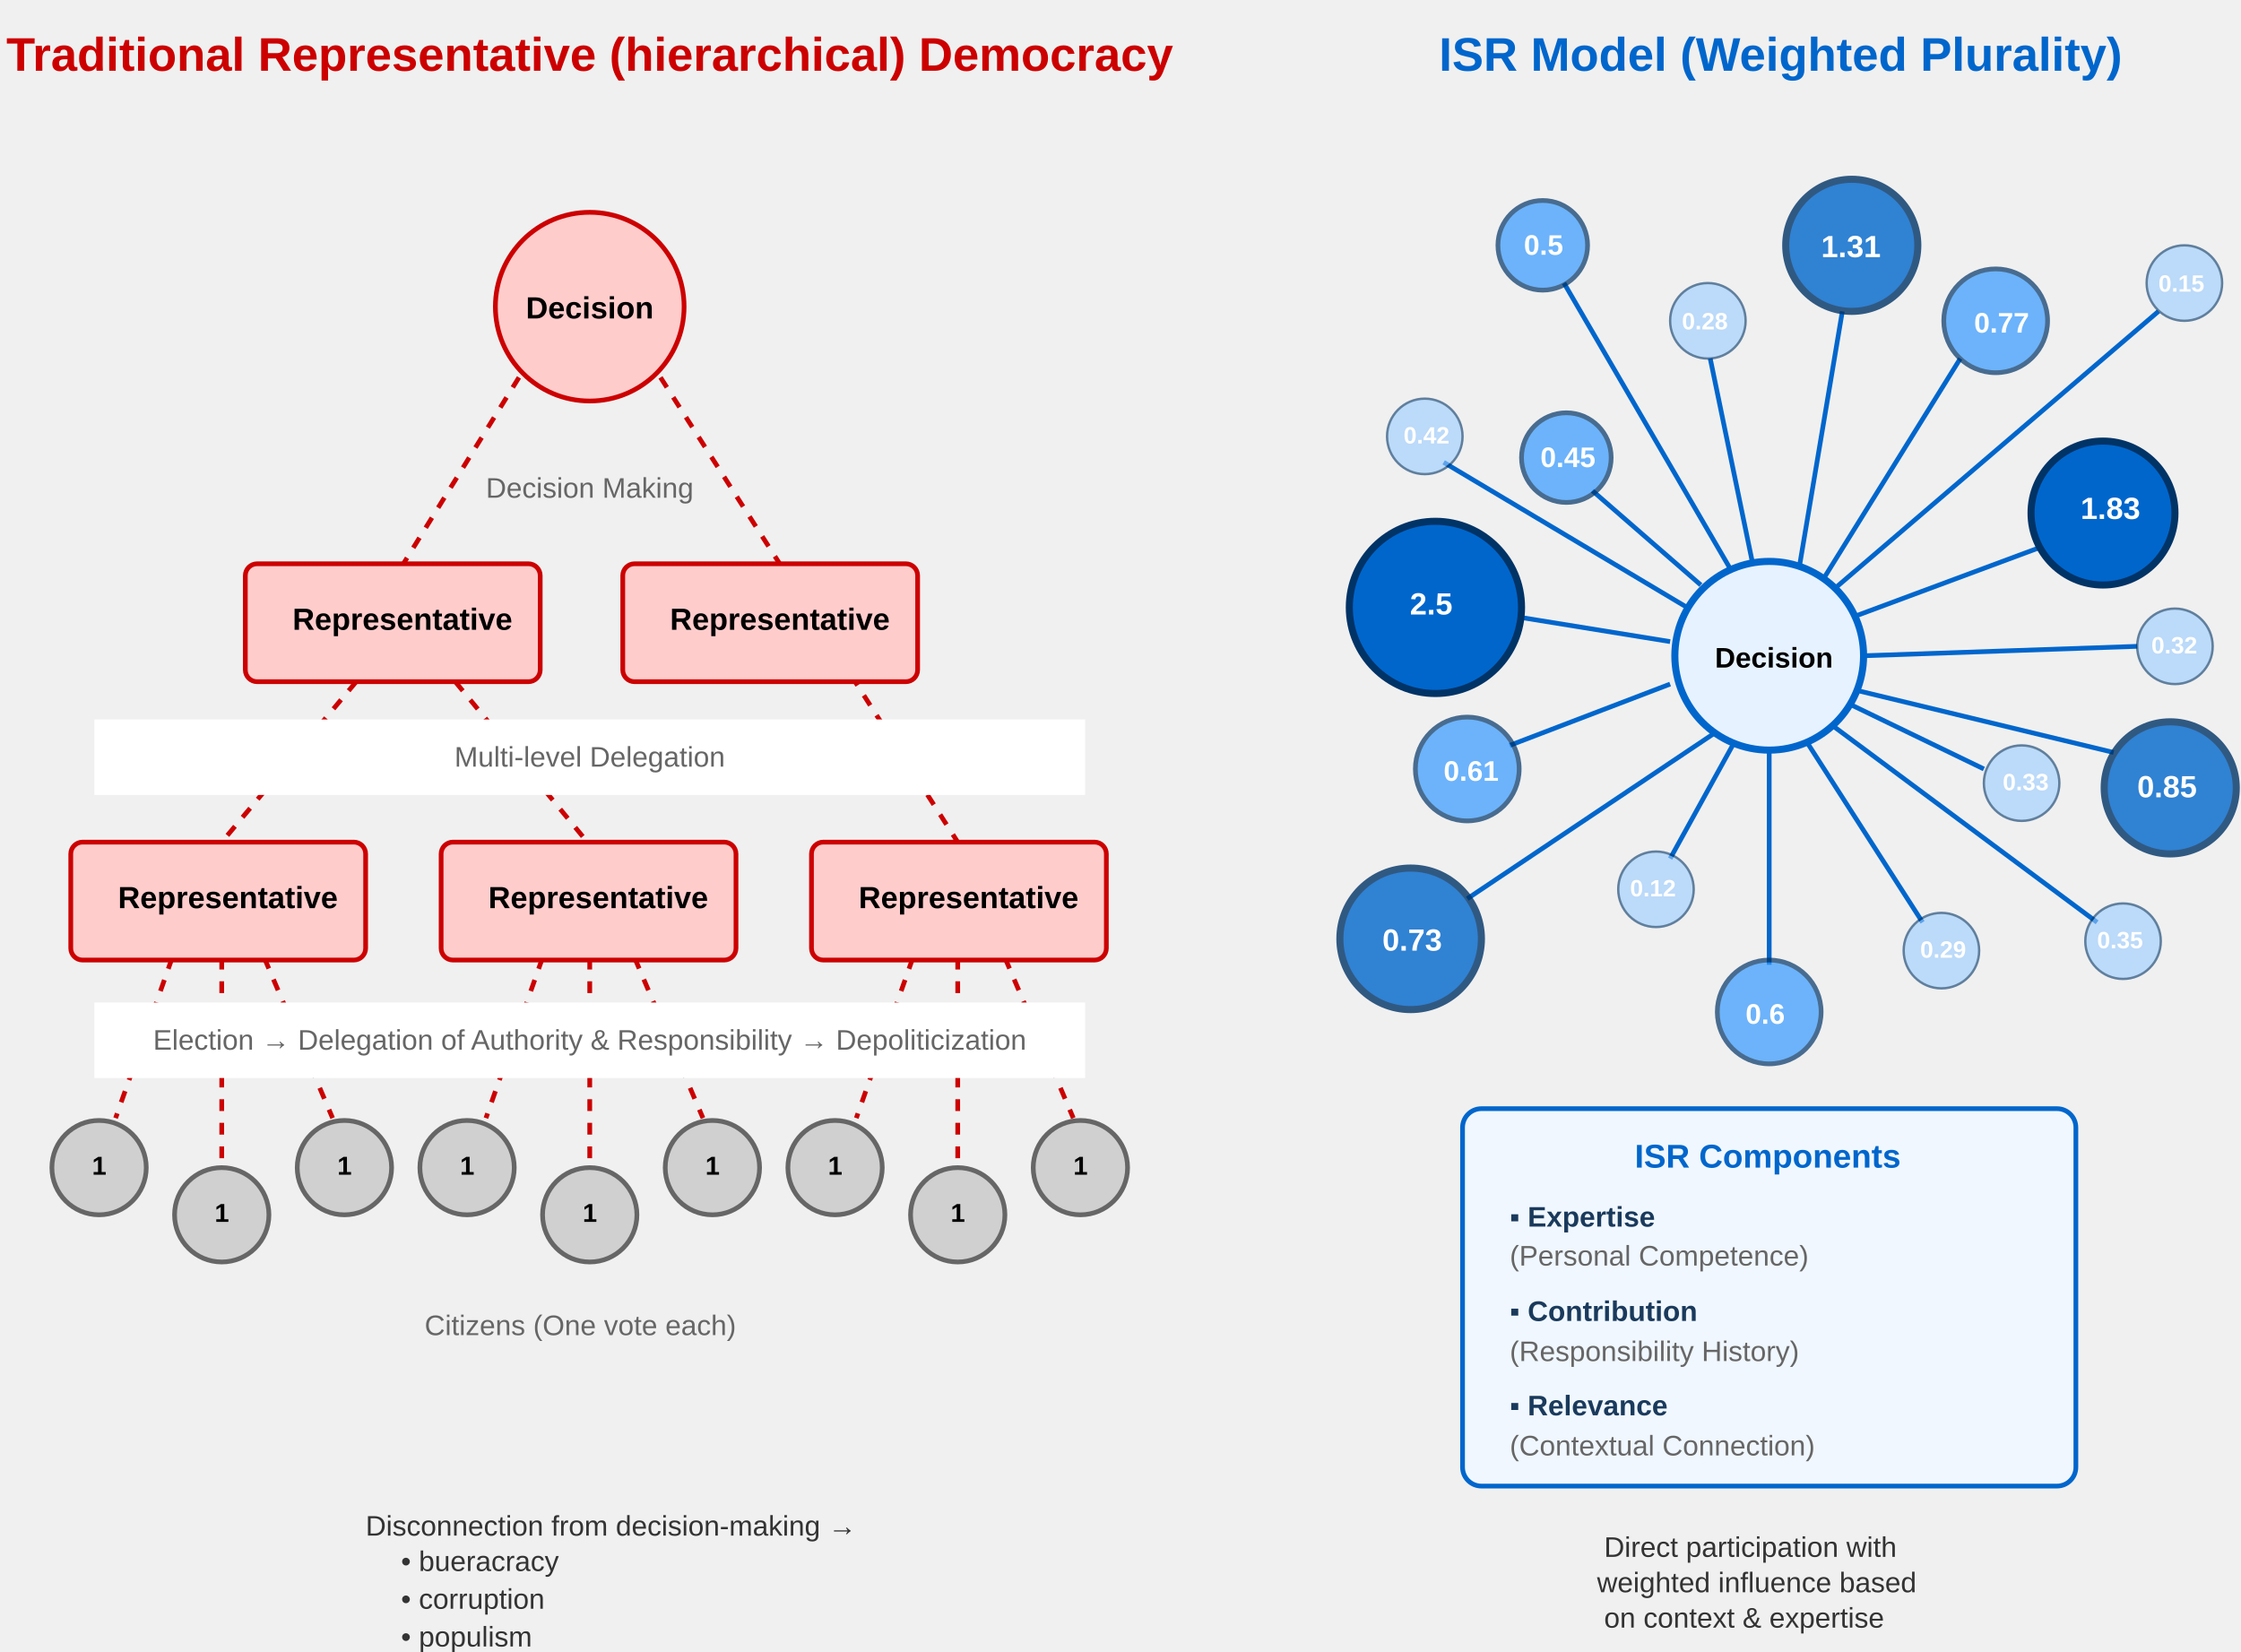
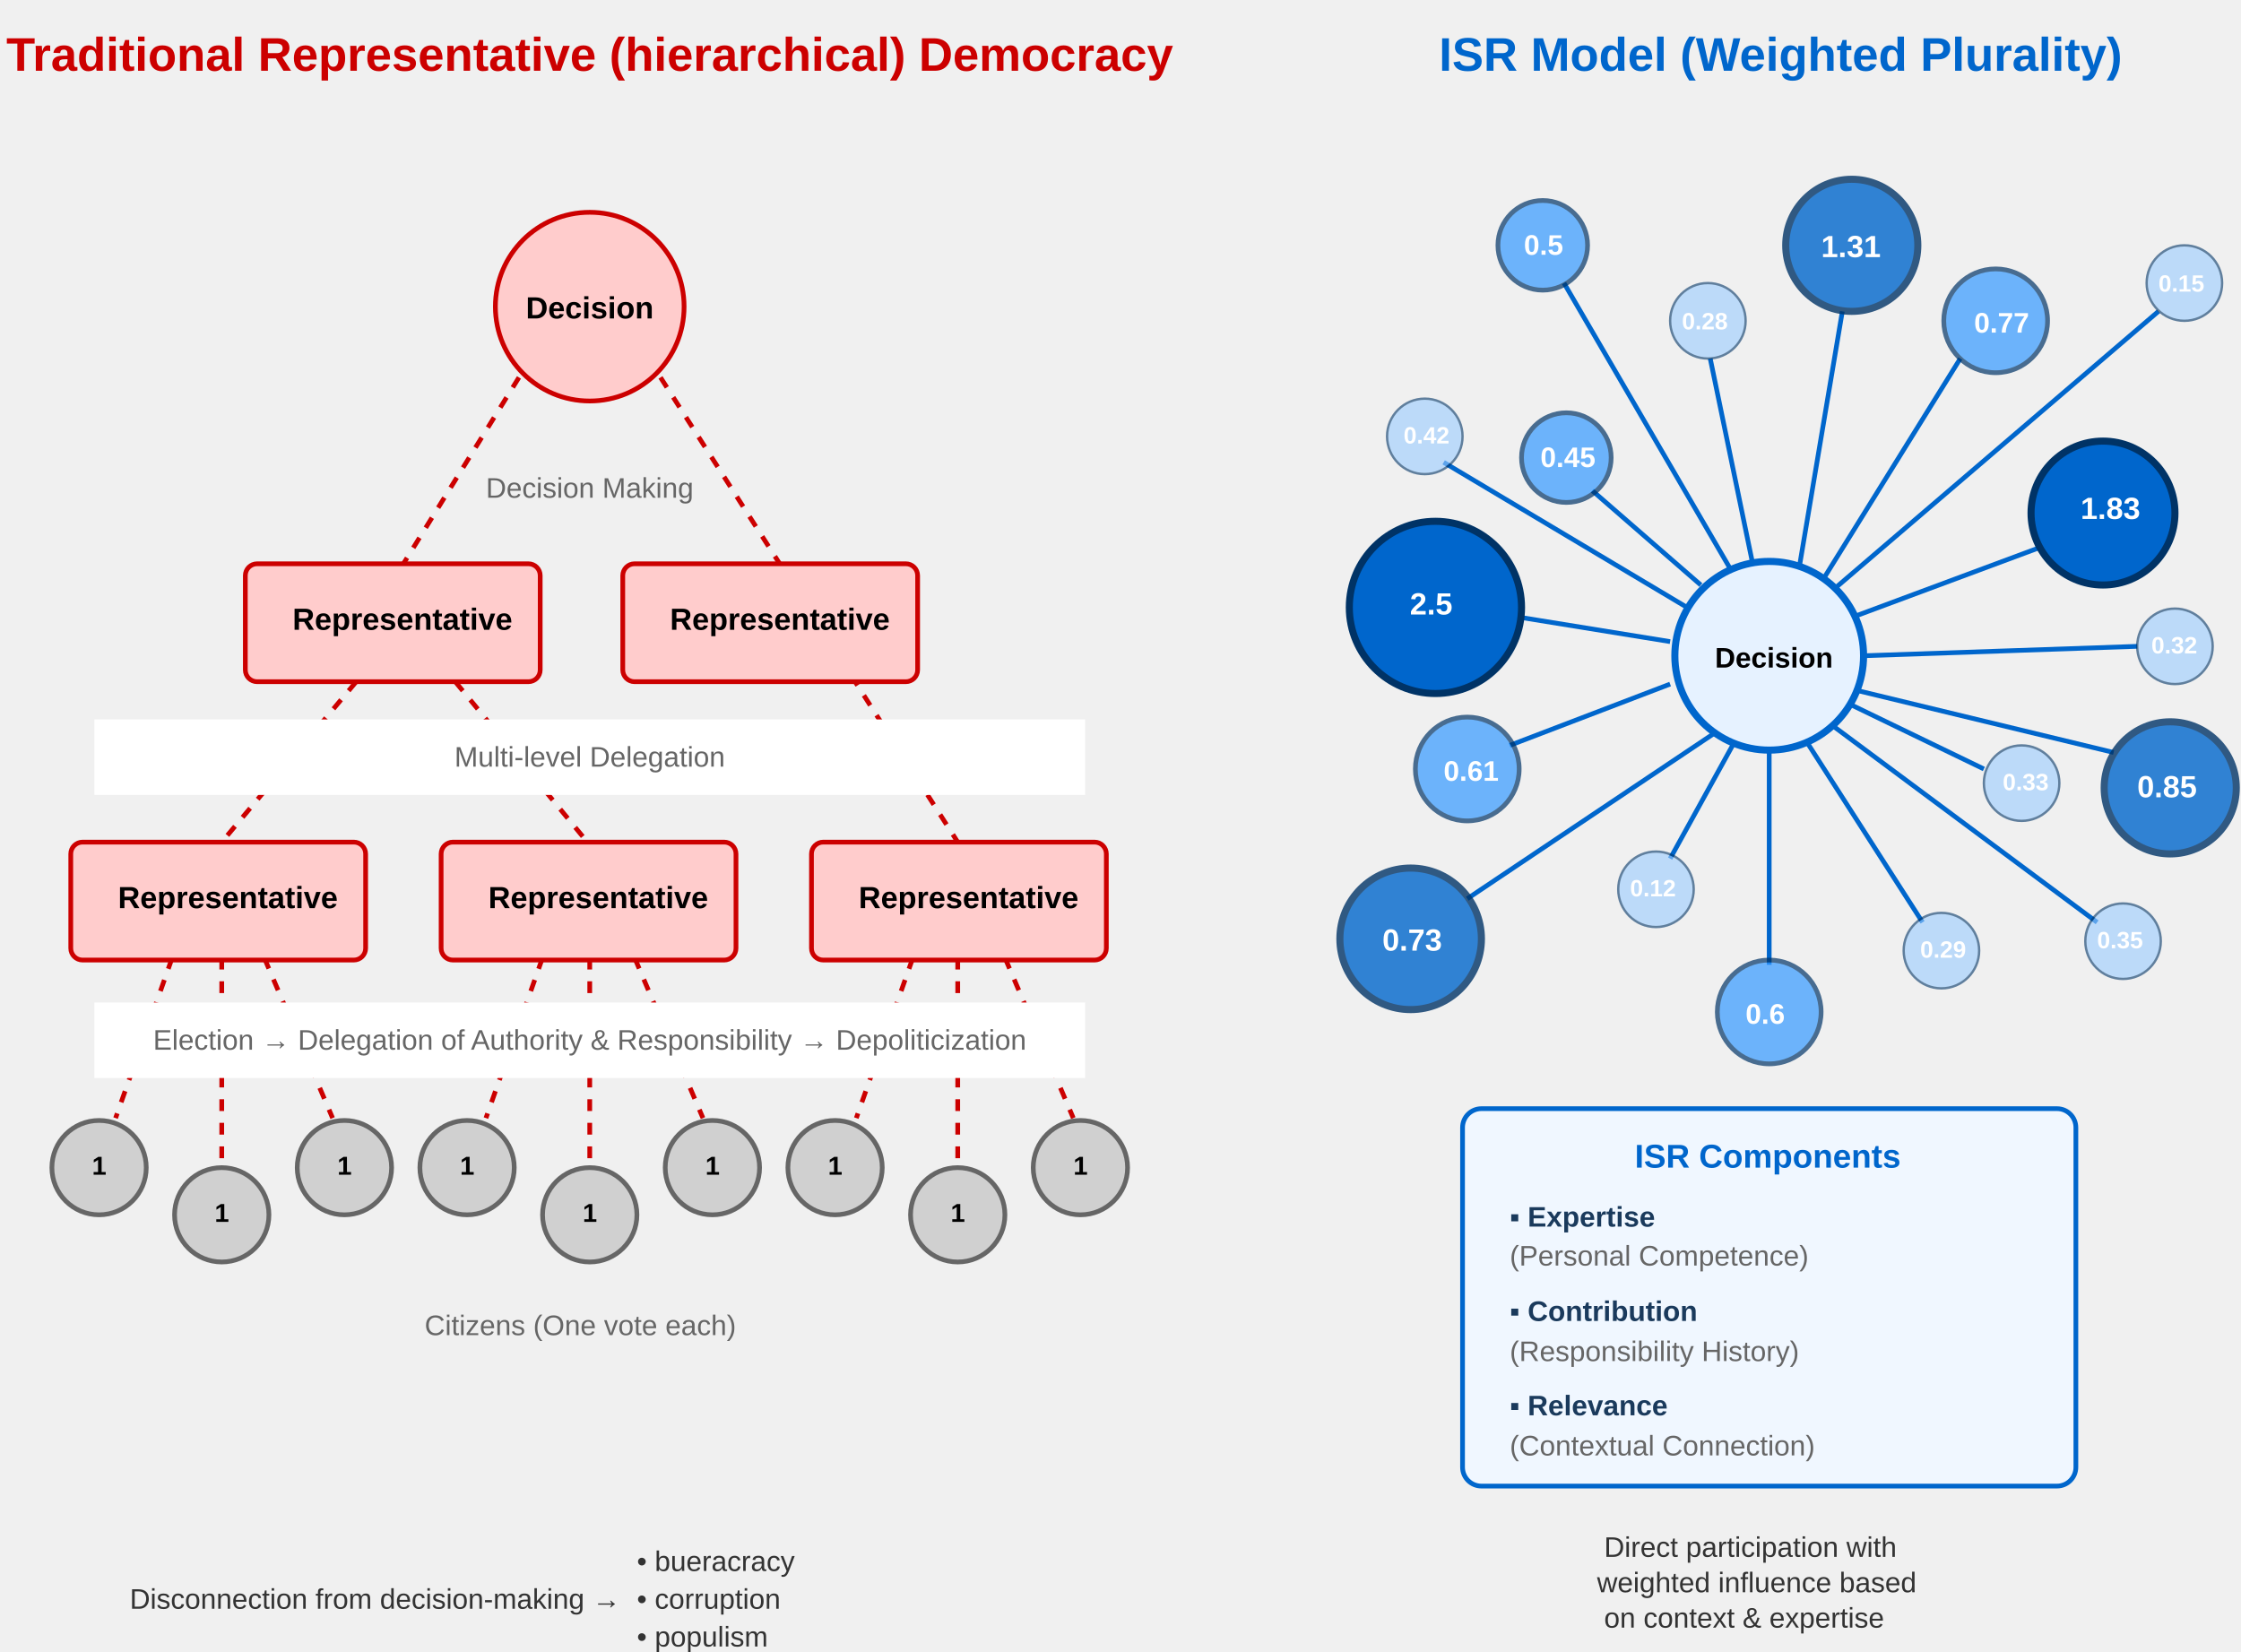
<svg xmlns="http://www.w3.org/2000/svg" viewBox="0 0 950 700">
  <defs>
    <style>text { font-family: Arial, sans-serif; }</style>
  </defs>
  <g>
    <text fill="#CC0000" font-size="20" font-weight="bold" text-anchor="middle" x="250" y="30">Traditional Representative (hierarchical) Democracy</text>
    <path d="M220 160L171 239" stroke="#CC0000" stroke-width="2" stroke-dasharray="5 5" />
    <path d="M280 160L406 357" stroke="#CC0000" stroke-width="2" stroke-dasharray="5 5" />
    <path d="M193 289L249 357" stroke="#CC0000" stroke-width="2" stroke-dasharray="5 5" />
    <path d="M151 289L94 357" stroke="#CC0000" stroke-width="2" stroke-dasharray="5 5" />
    <path d="M73 406L49 474" stroke="#CC0000" stroke-width="2" stroke-dasharray="5 5" />
    <path d="M94 406L94 492" stroke="#CC0000" stroke-width="2" stroke-dasharray="5 5" />
    <path d="M426 406L455 474" stroke="#CC0000" stroke-width="2" stroke-dasharray="5 5" />
    <path d="M387 406L363 474" stroke="#CC0000" stroke-width="2" stroke-dasharray="5 5" />
    <path d="M406 406L406 492" stroke="#CC0000" stroke-width="2" stroke-dasharray="5 5" />
    <path d="M269 406L298 474" stroke="#CC0000" stroke-width="2" stroke-dasharray="5 5" />
    <path d="M230 406L206 474" stroke="#CC0000" stroke-width="2" stroke-dasharray="5 5" />
    <path d="M250 406L250 492" stroke="#CC0000" stroke-width="2" stroke-dasharray="5 5" />
    <path d="M112 406L141 474" stroke="#CC0000" stroke-width="2" stroke-dasharray="5 5" />
    <circle cx="42" cy="495" r="20" fill="#D0D0D0" stroke="#666666" stroke-width="2" />
    <circle cx="94" cy="515" r="20" fill="#D0D0D0" stroke="#666666" stroke-width="2" />
    <circle cx="146" cy="495" r="20" fill="#D0D0D0" stroke="#666666" stroke-width="2" />
    <circle cx="198" cy="495" r="20" fill="#D0D0D0" stroke="#666666" stroke-width="2" />
    <circle cx="250" cy="515" r="20" fill="#D0D0D0" stroke="#666666" stroke-width="2" />
    <circle cx="302" cy="495" r="20" fill="#D0D0D0" stroke="#666666" stroke-width="2" />
    <circle cx="354" cy="495" r="20" fill="#D0D0D0" stroke="#666666" stroke-width="2" />
    <circle cx="406" cy="515" r="20" fill="#D0D0D0" stroke="#666666" stroke-width="2" />
    <circle cx="458" cy="495" r="20" fill="#D0D0D0" stroke="#666666" stroke-width="2" />
    <text fill="black" font-family="Inter" font-size="11" font-weight="bold" x="39" y="498">1</text>
    <text fill="black" font-family="Inter" font-size="11" font-weight="bold" x="91" y="518">1</text>
    <text fill="black" font-family="Inter" font-size="11" font-weight="bold" x="143" y="498">1</text>
    <text fill="black" font-family="Inter" font-size="11" font-weight="bold" x="195" y="498">1</text>
    <text fill="black" font-family="Inter" font-size="11" font-weight="bold" x="247" y="518">1</text>
    <text fill="black" font-family="Inter" font-size="11" font-weight="bold" x="299" y="498">1</text>
    <text fill="black" font-family="Inter" font-size="11" font-weight="bold" x="351" y="498">1</text>
    <text fill="black" font-family="Inter" font-size="11" font-weight="bold" x="403" y="518">1</text>
    <text fill="black" font-family="Inter" font-size="11" font-weight="bold" x="455" y="498">1</text>
    <circle cx="250" cy="130" r="40" fill="#ffcccc" stroke="#cc0000" stroke-width="2" rx="5" />
    <text fill="black" font-size="13" font-weight="bold" text-anchor="middle" x="250" y="135">Decision </text>
    <text fill="#666666" font-size="12" text-anchor="middle" x="250" y="211">Decision Making</text>
    <rect x="104" y="239" width="125" height="50" fill="#ffcccc" stroke="#cc0000" stroke-width="2" rx="5" />
    <text fill="black" font-size="13" font-weight="bold" x="124" y="267">Representative</text>
    <rect x="264" y="239" width="125" height="50" fill="#ffcccc" stroke="#cc0000" stroke-width="2" rx="5" />
    <text fill="black" font-size="13" font-weight="bold" x="284" y="267">Representative</text>
    <rect x="40" y="305" width="420" height="32" fill="#fff" />
    <text fill="#666666" font-size="12" text-anchor="middle" x="250" y="325">Multi-level Delegation</text>
    <rect x="30" y="357" width="125" height="50" fill="#ffcccc" stroke="#cc0000" stroke-width="2" rx="5" />
    <text fill="black" font-size="13" font-weight="bold" x="50" y="385">Representative</text>
    <rect x="187" y="357" width="125" height="50" fill="#ffcccc" stroke="#cc0000" stroke-width="2" rx="5" />
    <text fill="black" font-size="13" font-weight="bold" x="207" y="385">Representative</text>
    <rect x="344" y="357" width="125" height="50" fill="#ffcccc" stroke="#cc0000" stroke-width="2" rx="5" />
    <text fill="black" font-size="13" font-weight="bold" x="364" y="385">Representative</text>
    <rect x="40" y="425" width="420" height="32" fill="#fff" />
    <text fill="#666666" font-size="12" text-anchor="middle" x="250" y="445">Election → Delegation of Authority &amp; Responsibility → Depoliticization</text>
    <text fill="#666666" font-size="12" x="180" y="566">Citizens (One vote each)</text>
-     <text fill="#333333" font-size="12" x="155" y="651">Disconnection from decision-making →</text>
-     <text fill="#333333" font-size="12" x="170" y="666">• bueracracy </text>
-     <text fill="#333333" font-size="12" x="170" y="682">• corruption </text>
-     <text fill="#333333" font-size="12" x="170" y="698">• populism </text>
+     <text fill="#333333" font-size="12" x="55" y="682">Disconnection from decision-making →</text>
+     <text fill="#333333" font-size="12" x="270" y="666">• bueracracy </text>
+     <text fill="#333333" font-size="12" x="270" y="682">• corruption </text>
+     <text fill="#333333" font-size="12" x="270" y="698">• populism </text>
    <text fill="#0066CC" font-size="20" font-weight="bold" x="610" y="30">ISR Model (Weighted Plurality)</text>
    <path d="M776 290L896 319" stroke="#0066CC" stroke-width="2" />
    <path d="M790 278L906 274" stroke="#0066CC" stroke-width="2" />
    <path d="M787 261L865 232" stroke="#0066CC" stroke-width="2" />
    <path d="M776 251L915 132" stroke="#0066CC" stroke-width="2" />
    <path d="M772 247L831 152" stroke="#0066CC" stroke-width="2" />
    <path d="M763 239L781 132" stroke="#0066CC" stroke-width="2" />
    <path d="M743 239L725 152" stroke="#0066CC" stroke-width="2" />
    <path d="M734 242L663 120" stroke="#0066CC" stroke-width="2" />
    <path d="M721 248L675 208" stroke="#0066CC" stroke-width="2" />
    <path d="M716 258L612 196" stroke="#0066CC" stroke-width="2" />
    <path d="M781 297L841 326" stroke="#0066CC" stroke-width="2" />
    <path d="M772 304L889 391" stroke="#0066CC" stroke-width="2" />
    <path d="M763 310L815 391" stroke="#0066CC" stroke-width="2" />
    <path d="M740 306L708 364" stroke="#0066CC" stroke-width="2" />
    <path d="M728 310L622 381" stroke="#0066CC" stroke-width="2" />
    <path d="M708 290L640 316" stroke="#0066CC" stroke-width="2" />
    <path d="M708 272L640 261" stroke="#0066CC" stroke-width="2" />
    <path d="M750 319L750 409" stroke="#0066CC" stroke-width="2" />
    <circle cx="598" cy="398" r="30" fill="#0066CC" opacity="0.8" stroke="#003366" stroke-width="3" />
    <text fill="white" font-size="13" font-weight="bold" x="586" y="403">0.73 </text>
    <circle cx="920" cy="334" r="28" fill="#0066CC" opacity="0.8" stroke="#003366" stroke-width="3" />
    <text fill="white" font-size="13" font-weight="bold" x="906" y="338">0.85 </text>
    <circle cx="608.5" cy="257.5" r="36.5" fill="#0066CC" stroke="#003366" stroke-width="3" />
    <text fill="white" font-size="13" font-weight="bold" x="597.667" y="260.495">2.5 </text>
    <circle cx="891.5" cy="217.5" r="30.5" fill="#0066CC" stroke="#003366" stroke-width="3" />
    <text fill="white" font-size="13" font-weight="bold" x="882" y="220">1.83 </text>
    <circle cx="750" cy="429" r="22" fill="#3399FF" opacity="0.7" stroke="#003366" stroke-width="2" />
    <text fill="white" font-size="12" font-weight="bold" x="739.973" y="434">0.6 </text>
    <circle cx="846" cy="136" r="22" fill="#3399FF" opacity="0.7" stroke="#003366" stroke-width="2" />
    <text fill="white" font-size="12" font-weight="bold" x="836.854" y="141">0.77 </text>
    <circle cx="622" cy="326" r="22" fill="#3399FF" opacity="0.7" stroke="#003366" stroke-width="2" />
    <text fill="white" font-size="12" font-weight="bold" x="611.973" y="331">0.61 </text>
    <circle cx="785" cy="104" r="28" fill="#0066CC" opacity="0.8" stroke="#003366" stroke-width="3" />
    <text fill="white" font-size="13" font-weight="bold" x="772" y="109">1.31 </text>
    <circle cx="664" cy="194" r="19" fill="#3399FF" opacity="0.7" stroke="#003366" stroke-width="2" />
    <text fill="white" font-size="12" font-weight="bold" x="653" y="198">0.45 </text>
    <circle cx="654" cy="104" r="19" fill="#3399FF" opacity="0.7" stroke="#003366" stroke-width="2" />
    <text fill="white" font-size="12" font-weight="bold" x="646" y="108">0.5 </text>
    <circle cx="900" cy="399" r="16" fill="#99CCFF" opacity="0.6" stroke="#003366" />
    <text fill="white" font-size="10" font-weight="bold" x="889" y="402">0.35 </text>
    <circle cx="604" cy="185" r="16" fill="#99CCFF" opacity="0.6" stroke="#003366" />
    <text fill="white" font-size="10" font-weight="bold" x="595" y="188">0.42 </text>
    <circle cx="857" cy="332" r="16" fill="#99CCFF" opacity="0.6" stroke="#003366" />
    <text fill="white" font-size="10" font-weight="bold" x="849" y="335">0.33 </text>
    <circle cx="922" cy="274" r="16" fill="#99CCFF" opacity="0.6" stroke="#003366" />
    <text fill="white" font-size="10" font-weight="bold" x="912" y="277">0.32 </text>
    <circle cx="926" cy="120" r="16" fill="#99CCFF" opacity="0.6" stroke="#003366" />
    <text fill="white" font-size="10" font-weight="bold" x="915" y="123.636">0.15 </text>
    <circle cx="724" cy="136" r="16" fill="#99CCFF" opacity="0.6" stroke="#003366" />
    <text fill="white" font-size="10" font-weight="bold" x="713" y="139.636">0.28 </text>
    <circle cx="702" cy="377" r="16" fill="#99CCFF" opacity="0.6" stroke="#003366" />
    <text fill="white" font-size="10" font-weight="bold" x="691" y="380">0.12 </text>
    <circle cx="823" cy="403" r="16" fill="#99CCFF" opacity="0.6" stroke="#003366" />
    <text fill="white" font-size="10" font-weight="bold" x="814" y="406">0.29 </text>
    <circle cx="750" cy="278" r="40" fill="#E6F2FF" stroke="#0066CC" stroke-width="3" />
    <text fill="black" font-size="12" font-weight="bold" x="727" y="283">Decision </text>
    <rect x="620" y="470" width="260" height="160" fill="#f0f7ff" stroke="#0066cc" stroke-width="2" rx="8" />
    <text fill="#0066CC" font-size="14" font-weight="bold" x="693" y="495">ISR Components </text>
    <text fill="#1A3A5C" font-size="12" font-weight="bold" x="640" y="520">▪ Expertise </text>
    <text fill="#666666" font-size="12" x="640" y="536.5">(Personal Competence) </text>
    <text fill="#1A3A5C" font-size="12" font-weight="bold" x="640" y="560">▪ Contribution </text>
    <text fill="#666666" font-size="12" x="640" y="577">(Responsibility History) </text>
    <text fill="#1A3A5C" font-size="12" font-weight="bold" x="640" y="600">▪ Relevance </text>
    <text fill="#666666" font-size="12" x="640" y="617">(Contextual Connection) </text>
    <text fill="#333333" font-size="12" x="680" y="660">Direct participation with </text>
    <text fill="#333333" font-size="12" x="677" y="675">weighted influence based </text>
    <text fill="#333333" font-size="12" x="680" y="690">on context &amp; expertise </text>
  </g>
</svg>
